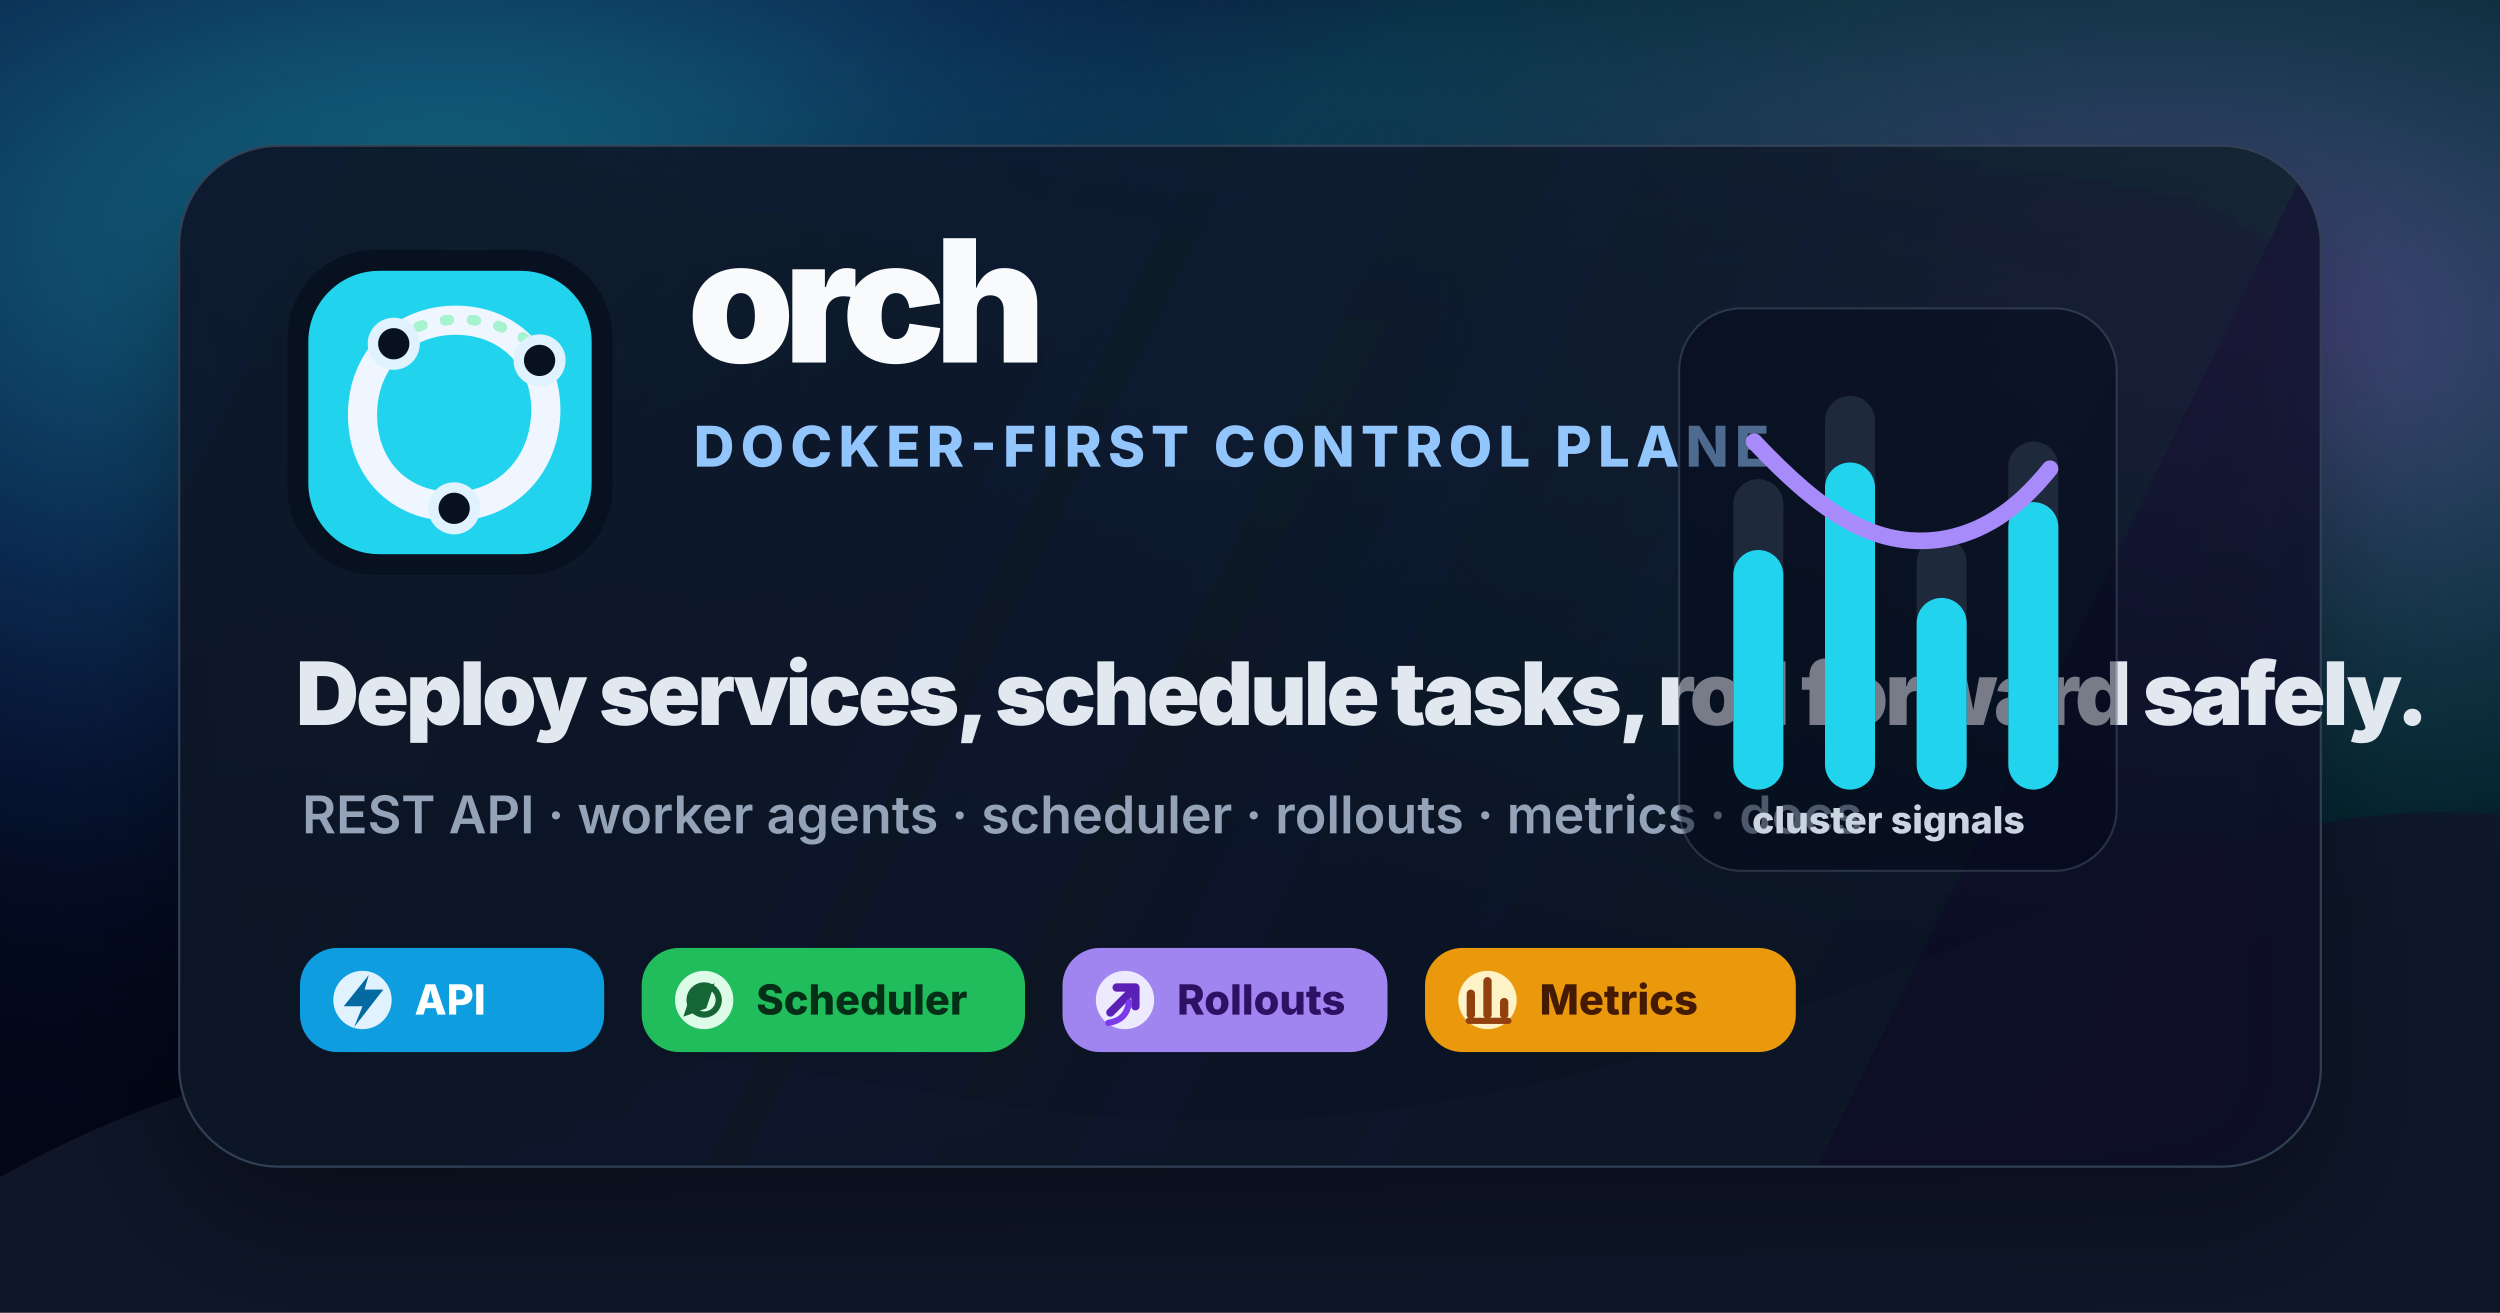
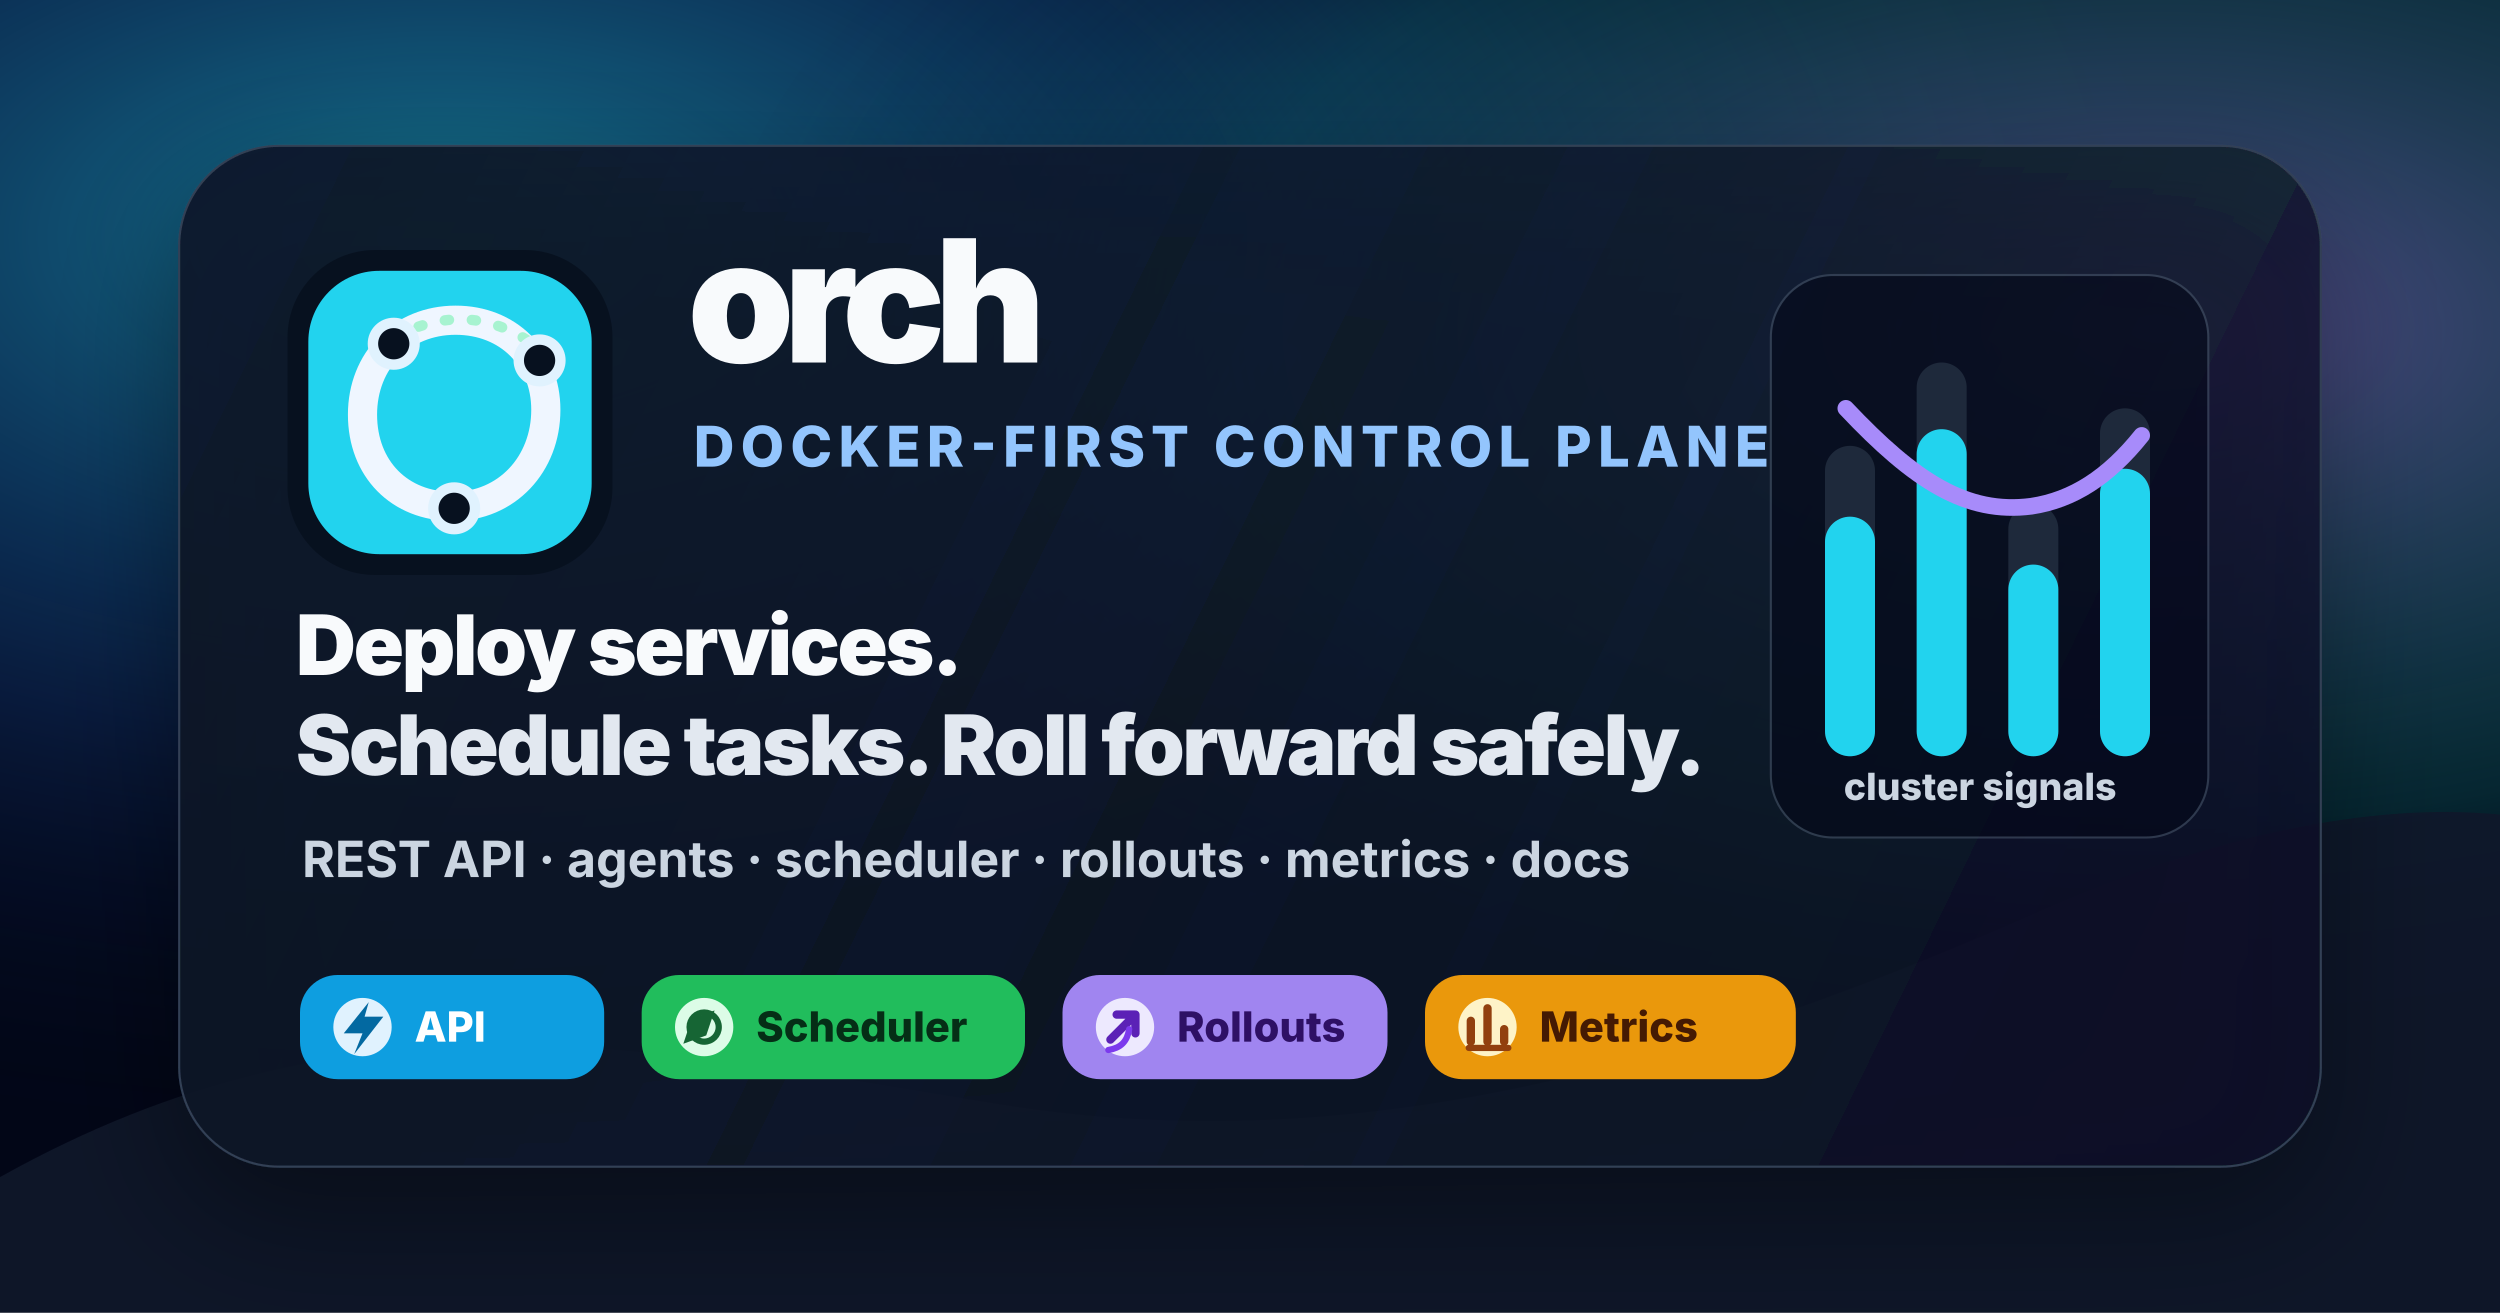
<svg xmlns="http://www.w3.org/2000/svg" viewBox="0 0 1200 630" role="img" aria-labelledby="title desc">
  <defs>
    <radialGradient id="glowA" cx="18%" cy="18%" r="70%">
      <stop offset="0" stop-color="#22d3ee" stop-opacity="0.55" />
      <stop offset="0.56" stop-color="#2374e1" stop-opacity="0.18" />
      <stop offset="1" stop-color="#020617" stop-opacity="0" />
    </radialGradient>
    <radialGradient id="glowB" cx="86%" cy="25%" r="58%">
      <stop offset="0" stop-color="#a78bfa" stop-opacity="0.5" />
      <stop offset="0.65" stop-color="#14b8a6" stop-opacity="0.18" />
      <stop offset="1" stop-color="#020617" stop-opacity="0" />
    </radialGradient>
    <linearGradient id="panel" x1="134" y1="92" x2="1058" y2="543" gradientUnits="userSpaceOnUse">
      <stop offset="0" stop-color="#0f172a" stop-opacity="0.92" />
      <stop offset="1" stop-color="#111827" stop-opacity="0.72" />
    </linearGradient>
    <linearGradient id="logoBg" x1="147" y1="126" x2="273" y2="264" gradientUnits="userSpaceOnUse">
      <stop offset="0" stop-color="#22d3ee" />
      <stop offset="0.5" stop-color="#2374e1" />
      <stop offset="1" stop-color="#8b5cf6" />
    </linearGradient>
    <filter id="shadow" x="-20%" y="-20%" width="140%" height="140%">
      <feDropShadow dx="0" dy="24" stdDeviation="30" flood-color="#000" flood-opacity="0.45" />
    </filter>
  </defs>
  <rect width="1200" height="630" fill="#020617" />
  <rect width="1200" height="630" fill="url(#glowA)" />
  <rect width="1200" height="630" fill="url(#glowB)" />
  <path d="M0 565C170 470 310 503 480 530c173 28 334-20 500-93 82-36 158-52 220-46v239H0Z" fill="#0f172a" opacity="0.9" />
  <rect x="86" y="70" width="1028" height="490" rx="48" fill="url(#panel)" stroke="#334155" filter="url(#shadow)" />
  <g transform="translate(138 120)">
    <rect width="156" height="156" rx="42" fill="#07111f" />
    <rect x="10" y="10" width="136" height="136" rx="34" fill="url(#logoBg)" />
    <path d="M36 79c0-26 18.8-45.3 44.7-45.3 25.2 0 43.3 18 43.3 43 0 26.1-18.7 46.4-44.6 46.4C53.7 123.1 36 105 36 79Z" fill="none" stroke="#eff6ff" stroke-width="14" stroke-linecap="round" />
    <path d="M51 42c26-13.8 50.2-11.2 72.9 7.8" fill="none" stroke="#a7f3d0" stroke-width="5" stroke-linecap="round" stroke-dasharray="2 11" />
    <g fill="#07111f" stroke="#e0f2fe" stroke-width="5">
      <circle cx="51" cy="45" r="10" />
      <circle cx="121" cy="53" r="10" />
      <circle cx="80" cy="124" r="10" />
    </g>
  </g>
  <text x="330" y="174" fill="#f8fafc" font-family="Inter, ui-sans-serif, system-ui, -apple-system, Segoe UI, sans-serif" font-size="82" font-weight="950" letter-spacing="-5">orch</text>
  <text x="333" y="224" fill="#93c5fd" font-family="Inter, ui-sans-serif, system-ui, -apple-system, Segoe UI, sans-serif" font-size="27" font-weight="800" letter-spacing="3">DOCKER-FIRST CONTROL PLANE</text>
-   <text x="142" y="348" fill="#e2e8f0" font-family="Inter, ui-sans-serif, system-ui, -apple-system, Segoe UI, sans-serif" font-size="42" font-weight="850" letter-spacing="-1.5">Deploy services, schedule tasks, roll forward safely.</text>
-   <text x="145" y="400" fill="#94a3b8" font-family="Inter, ui-sans-serif, system-ui, -apple-system, Segoe UI, sans-serif" font-size="25" font-weight="600">REST API · worker agents · scheduler · rollouts · metrics · docs</text>
-   <g transform="translate(144 455)" font-family="Inter, ui-sans-serif, system-ui, -apple-system, Segoe UI, sans-serif" font-weight="800" font-size="20">
+   <text x="142" y="324" fill="#f8fafc" font-family="Inter, ui-sans-serif, system-ui, -apple-system, Segoe UI, sans-serif" font-size="40" font-weight="900" letter-spacing="-1.2">Deploy services.</text>
+   <text x="142" y="372" fill="#e2e8f0" font-family="Inter, ui-sans-serif, system-ui, -apple-system, Segoe UI, sans-serif" font-size="40" font-weight="850" letter-spacing="-1.2">Schedule tasks. Roll forward safely.</text>
+   <text x="145" y="421" fill="#cbd5e1" font-family="Inter, ui-sans-serif, system-ui, -apple-system, Segoe UI, sans-serif" font-size="24" font-weight="650">REST API · agents · scheduler · rollouts · metrics · docs</text>
+   <g transform="translate(144 468)" font-family="Inter, ui-sans-serif, system-ui, -apple-system, Segoe UI, sans-serif" font-weight="800" font-size="20">
    <g>
      <rect width="146" height="50" rx="18" fill="#0ea5e9" opacity="0.95" />
      <circle cx="30" cy="25" r="14" fill="#e0f2fe" />
      <path d="M33 13 21 28h9l-4 10 14-18h-9Z" fill="#0369a1" />
      <text x="55" y="32" fill="#ffffff">API</text>
    </g>
    <g transform="translate(164 0)">
      <rect width="184" height="50" rx="18" fill="#22c55e" opacity="0.95" />
      <circle cx="30" cy="25" r="14" fill="#dcfce7" />
      <circle cx="30" cy="25" r="7" fill="none" stroke="#166534" stroke-width="3" />
      <path d="M35 17 31 29l-11 4 4-12Z" fill="#166534" />
      <text x="55" y="32" fill="#052e16">Scheduler</text>
    </g>
    <g transform="translate(366 0)">
      <rect width="156" height="50" rx="18" fill="#a78bfa" opacity="0.95" />
      <circle cx="30" cy="25" r="14" fill="#ede9fe" />
      <path d="M23 31 35 19M35 19h-9M35 19v9" fill="none" stroke="#5b21b6" stroke-width="4" stroke-linecap="round" stroke-linejoin="round" />
      <path d="M22 36c6-1 9-4 10-10" fill="none" stroke="#7c3aed" stroke-width="3" stroke-linecap="round" />
      <text x="55" y="32" fill="#2e1065">Rollouts</text>
    </g>
    <g transform="translate(540 0)">
      <rect width="178" height="50" rx="18" fill="#f59e0b" opacity="0.95" />
      <circle cx="30" cy="25" r="14" fill="#fef3c7" />
      <path d="M22 32V22M30 32V16M38 32V26" stroke="#92400e" stroke-width="4" stroke-linecap="round" />
      <path d="M21 35h19" stroke="#92400e" stroke-width="3" stroke-linecap="round" />
      <text x="55" y="32" fill="#451a03">Metrics</text>
    </g>
  </g>
-   <g transform="translate(806 148)">
-     <rect width="210" height="270" rx="30" fill="#020617" opacity="0.48" stroke="#475569" />
+   <g transform="translate(850 132)">
+     <rect width="210" height="270" rx="30" fill="#020617" opacity="0.58" stroke="#475569" />
    <path d="M38 219V94M82 219V54M126 219V122M170 219V76" stroke="#1e293b" stroke-width="24" stroke-linecap="round" />
    <path d="M38 219V128M82 219V86M126 219V151M170 219V105" stroke="#22d3ee" stroke-width="24" stroke-linecap="round" />
    <path d="M36 64c33 35 58 51 89 47 20-3 37-14 53-34" fill="none" stroke="#a78bfa" stroke-width="8" stroke-linecap="round" />
    <text x="35" y="252" fill="#cbd5e1" font-family="Inter, ui-sans-serif, system-ui" font-size="18" font-weight="800">cluster signals</text>
  </g>
</svg>
